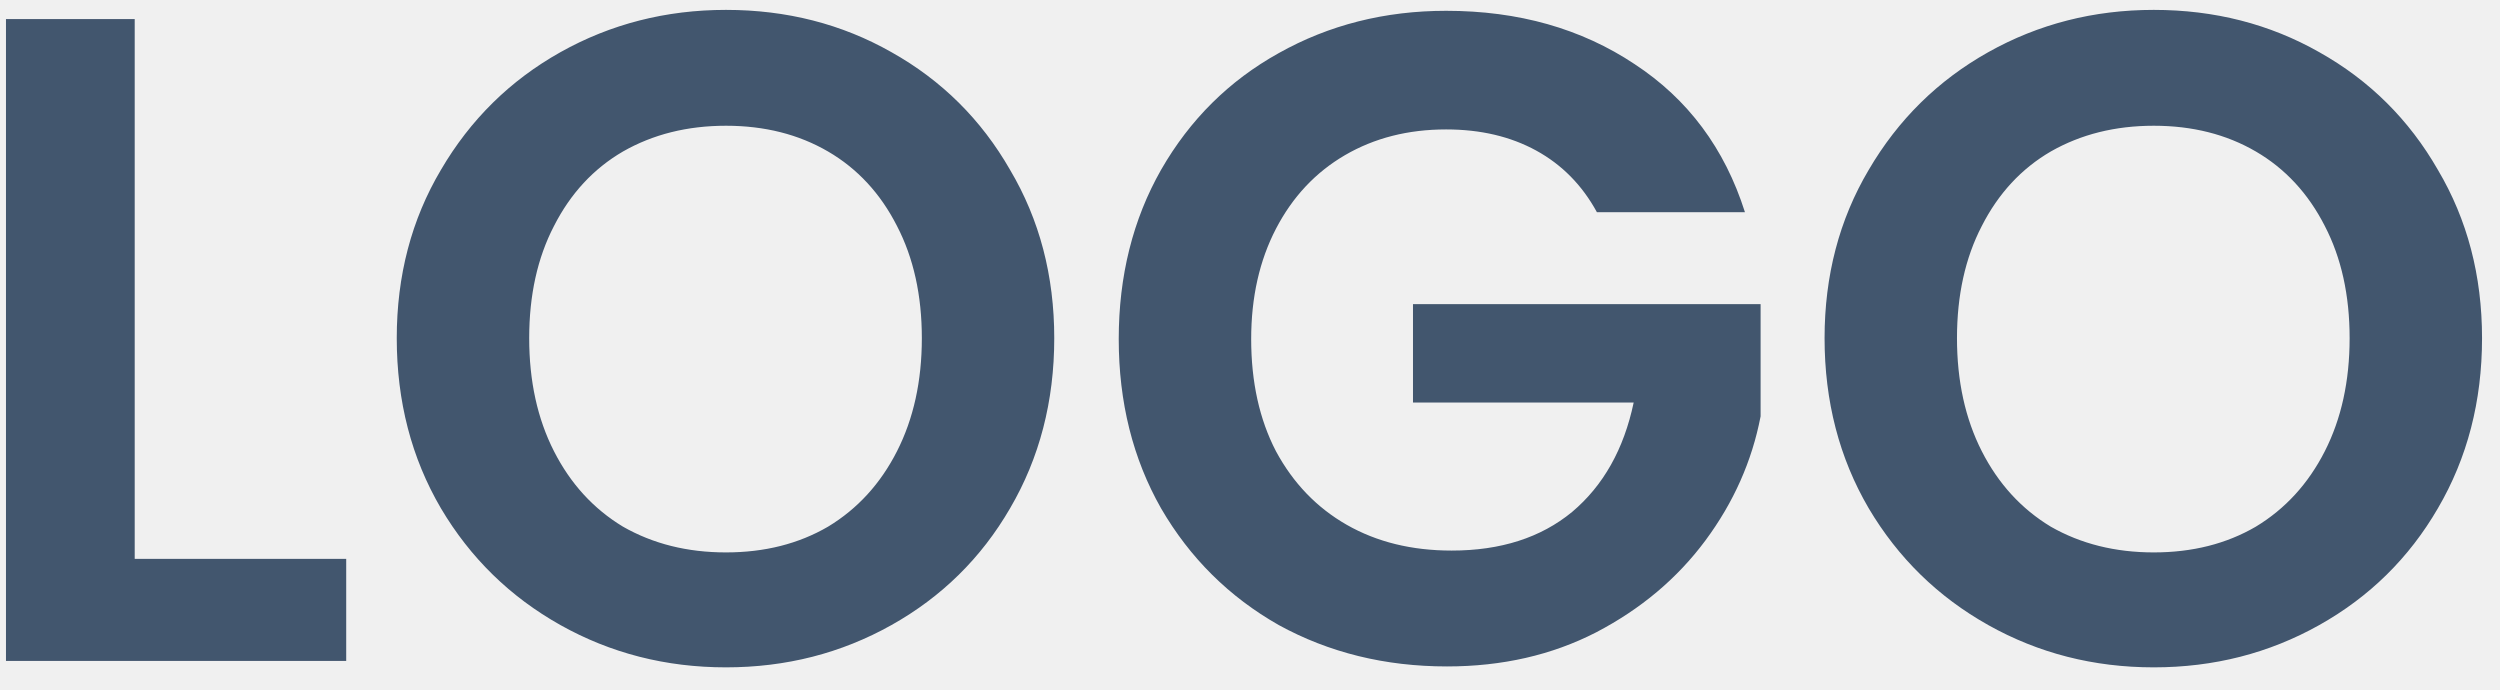
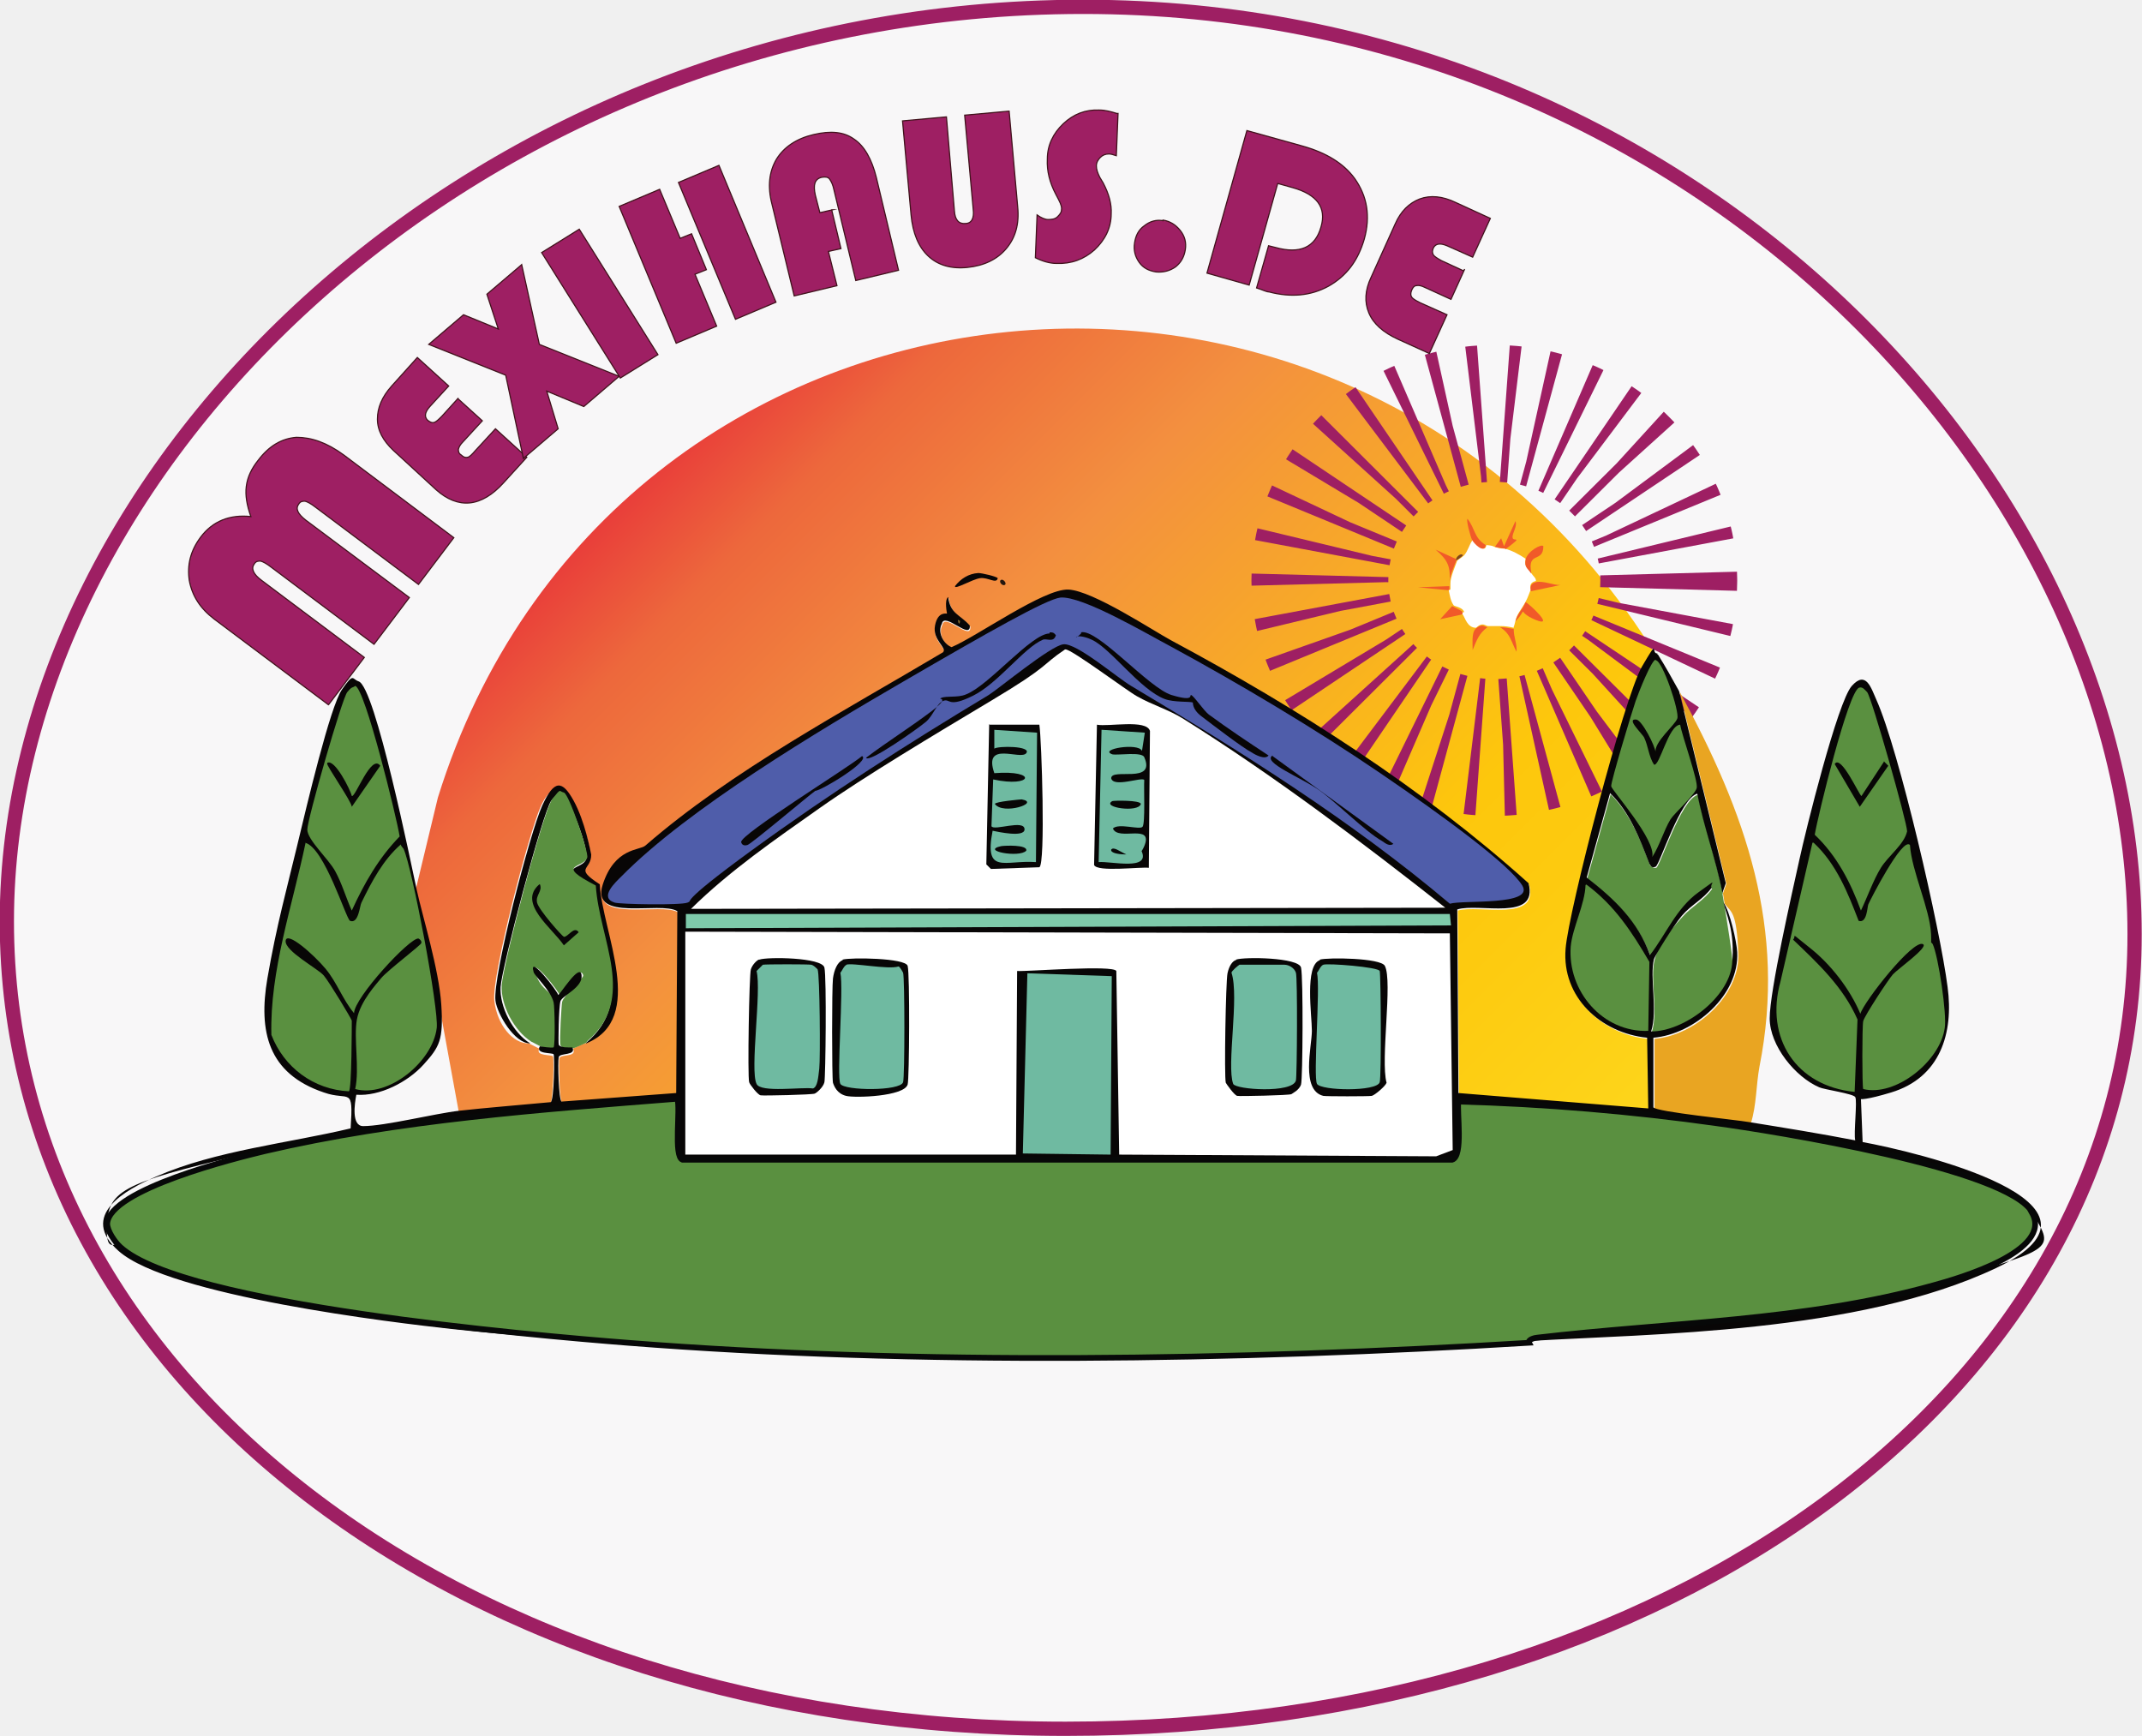
- <svg xmlns="http://www.w3.org/2000/svg" width="87" height="24" viewBox="0 0 87 24" fill="none">
-   <path d="M4.688 19.448H12.048V23H0.208V0.664H4.688V19.448ZM25.264 23.224C23.173 23.224 21.253 22.733 19.503 21.752C17.754 20.771 16.367 19.416 15.344 17.688C14.319 15.939 13.807 13.965 13.807 11.768C13.807 9.592 14.319 7.64 15.344 5.912C16.367 4.163 17.754 2.797 19.503 1.816C21.253 0.835 23.173 0.344 25.264 0.344C27.375 0.344 29.296 0.835 31.023 1.816C32.773 2.797 34.149 4.163 35.151 5.912C36.175 7.64 36.688 9.592 36.688 11.768C36.688 13.965 36.175 15.939 35.151 17.688C34.149 19.416 32.773 20.771 31.023 21.752C29.274 22.733 27.354 23.224 25.264 23.224ZM25.264 19.224C26.608 19.224 27.791 18.925 28.816 18.328C29.84 17.709 30.64 16.835 31.215 15.704C31.791 14.573 32.08 13.261 32.08 11.768C32.08 10.275 31.791 8.973 31.215 7.864C30.64 6.733 29.84 5.869 28.816 5.272C27.791 4.675 26.608 4.376 25.264 4.376C23.919 4.376 22.725 4.675 21.68 5.272C20.655 5.869 19.855 6.733 19.279 7.864C18.703 8.973 18.416 10.275 18.416 11.768C18.416 13.261 18.703 14.573 19.279 15.704C19.855 16.835 20.655 17.709 21.68 18.328C22.725 18.925 23.919 19.224 25.264 19.224ZM55.572 7.384C55.06 6.445 54.356 5.731 53.461 5.24C52.565 4.749 51.519 4.504 50.325 4.504C49.002 4.504 47.828 4.803 46.804 5.4C45.781 5.997 44.98 6.851 44.404 7.96C43.828 9.069 43.541 10.349 43.541 11.8C43.541 13.293 43.828 14.595 44.404 15.704C45.002 16.813 45.823 17.667 46.868 18.264C47.914 18.861 49.13 19.16 50.517 19.16C52.223 19.16 53.62 18.712 54.709 17.816C55.797 16.899 56.511 15.629 56.852 14.008H49.172V10.584H61.269V14.488C60.97 16.045 60.33 17.485 59.349 18.808C58.367 20.131 57.098 21.197 55.541 22.008C54.005 22.797 52.276 23.192 50.356 23.192C48.202 23.192 46.25 22.712 44.501 21.752C42.773 20.771 41.407 19.416 40.404 17.688C39.423 15.96 38.932 13.997 38.932 11.8C38.932 9.603 39.423 7.64 40.404 5.912C41.407 4.163 42.773 2.808 44.501 1.848C46.25 0.867 48.191 0.376 50.325 0.376C52.842 0.376 55.029 0.995 56.885 2.232C58.74 3.448 60.02 5.165 60.724 7.384H55.572ZM74.951 23.224C72.86 23.224 70.94 22.733 69.191 21.752C67.442 20.771 66.055 19.416 65.031 17.688C64.007 15.939 63.495 13.965 63.495 11.768C63.495 9.592 64.007 7.64 65.031 5.912C66.055 4.163 67.442 2.797 69.191 1.816C70.94 0.835 72.86 0.344 74.951 0.344C77.063 0.344 78.983 0.835 80.711 1.816C82.46 2.797 83.836 4.163 84.839 5.912C85.863 7.64 86.375 9.592 86.375 11.768C86.375 13.965 85.863 15.939 84.839 17.688C83.836 19.416 82.46 20.771 80.711 21.752C78.962 22.733 77.042 23.224 74.951 23.224ZM74.951 19.224C76.295 19.224 77.479 18.925 78.503 18.328C79.527 17.709 80.327 16.835 80.903 15.704C81.479 14.573 81.767 13.261 81.767 11.768C81.767 10.275 81.479 8.973 80.903 7.864C80.327 6.733 79.527 5.869 78.503 5.272C77.479 4.675 76.295 4.376 74.951 4.376C73.607 4.376 72.412 4.675 71.367 5.272C70.343 5.869 69.543 6.733 68.967 7.864C68.391 8.973 68.103 10.275 68.103 11.768C68.103 13.261 68.391 14.573 68.967 15.704C69.543 16.835 70.343 17.709 71.367 18.328C72.412 18.925 73.607 19.224 74.951 19.224Z" fill="#42566E" />
+ <svg xmlns="http://www.w3.org/2000/svg" id="Layer_1" version="1.1" viewBox="0 0 375.7 304.4">
+   <defs>
+     <style>
+       .st0 {
+         fill: #25160e;
+       }
+ 
+       .st1 {
+         fill: #080606;
+       }
+ 
+       .st2 {
+         fill: #57a345;
+       }
+ 
+       .st3 {
+         stroke: #070808;
+       }
+ 
+       .st3, .st4, .st5, .st6 {
+         stroke-miterlimit: 10;
+       }
+ 
+       .st3, .st7 {
+         fill: #5a9040;
+       }
+ 
+       .st8 {
+         fill: #876c2e;
+       }
+ 
+       .st4 {
+         fill: none;
+         stroke-dasharray: 1.5 4;
+         stroke-width: 24px;
+       }
+ 
+       .st4, .st6 {
+         stroke: #9e1f63;
+       }
+ 
+       .st5 {
+         fill: #9e1f63;
+         stroke: #40111b;
+         stroke-width: .2px;
+       }
+ 
+       .st9 {
+         fill: #fff;
+       }
+ 
+       .st10 {
+         fill: #7ecaaa;
+       }
+ 
+       .st11 {
+         fill: #e9a522;
+       }
+ 
+       .st12 {
+         fill: #839e3c;
+       }
+ 
+       .st13 {
+         fill: #f9fbf3;
+       }
+ 
+       .st14 {
+         fill: #7d451d;
+       }
+ 
+       .st15 {
+         fill: #f15a29;
+       }
+ 
+       .st16 {
+         fill: #4f5daa;
+       }
+ 
+       .st17 {
+         fill: url(#linear-gradient);
+       }
+ 
+       .st18 {
+         fill: #6fbaa1;
+       }
+ 
+       .st6 {
+         fill: #f8f7f8;
+         stroke-width: 2.5px;
+       }
+     </style>
+     <linearGradient id="linear-gradient" x1="258.3" y1="80.5" x2="115" y2="223.9" gradientTransform="translate(0 306) scale(1 -1)" gradientUnits="userSpaceOnUse">
+       <stop offset="0" stop-color="#fff33b" />
+       <stop offset="0" stop-color="#fee62d" />
+       <stop offset="0" stop-color="#fdd51b" />
+       <stop offset=".2" stop-color="#fdca0f" />
+       <stop offset=".3" stop-color="#fdc70c" />
+       <stop offset=".7" stop-color="#f3903f" />
+       <stop offset=".9" stop-color="#ed683c" />
+       <stop offset="1" stop-color="#e93e3a" />
+     </linearGradient>
+   </defs>
+   <g id="Bottom">
+     <path class="st6" d="M374.4,163.9c0,79.6-81.2,139.3-187.5,139.3S1.2,241.3,1.2,161.6,83.6,1.2,190,1.2s184.4,83,184.4,162.6h0Z" />
+   </g>
+   <g id="Background">
+     <path class="st17" d="M290.8,114.8c-1.2,0-2.2,1.4-2.7,2.3-3.1,5.3-13,42.8-13.4,49.5-.6,8.4,6.3,14.8,14.3,15.6l.2,12.4-33.3-2.7-.2-32.2c3.8-1.1,14.3,2.2,12.5-4.6-18.8-16.8-40.5-30.7-62.7-42.6-3-1.6-15.7-8.7-18-8.9-4.3-.3-15.9,8.2-20.5,10.1-1.5-.6-2.5-2.7-1.7-4.1.4-2.2,5.1,3,4.9.3-1.8-2-3.4-2-3.8-5-.7.6,0,2.8-.2,2.9s-1.9,1.1-2.1,2.1c-.6,2.6,2.2,3.9,1.4,4.7-17.3,10.3-37,20.7-52.2,33.9-.9.8-7.3,6.4-7.5,6.9-2.1,6.6,10.2,2.8,13.1,4.6l-.2,31.9-20.1,1.5c-.5-.2-.6-7.4-.5-7.8.3-.8,3.2-.1,2.4-1.7,0,0,1.7-.8,2.1-.9,10.7-4.3,2.8-19.6,2.4-27.9-4.7-3-1.5-2.3-1.5-5.2s-2.7-8.8-3.1-9.5c-2-3.6-4.1-2.1-5.5.9-2.1,4.6-8.7,29.9-8.2,34.2s3.3,7.6,6.1,7.5c0,0,1.7.9,1.8.9-.8,1.4,2.2,1,2.4,1.4s0,8-.5,8.4c-5.3.5-10.7.8-16,1.5l-3.4-18.6c-.4-6.2-3-13.9-4.3-20.1l4-16.6c30.2-97.2,160.2-111.8,213.7-24.9l.3-.2Z" />
+   </g>
+   <g id="Sonne">
+     <ellipse class="st4" cx="262.1" cy="101.8" rx="30.6" ry="29.3" />
+   </g>
+   <g id="Layer_11" data-name="Layer_1">
+     <g id="Generative_Object">
+       <path class="st11" d="M307,197c-2.2-.3-16.4-1.8-16.8-2.6v-12.2c7.1-.6,15-7.5,14.7-15s-1.3-7.2-2.4-8.7c-.1-.6-.2-1.2-.3-1.8l.6-1.7-8.2-33.7c11.6,21.3,18.8,41.6,14,65.8-.6,3.3-.5,6.7-1.5,9.9h-.1Z" />
+       <path class="st1" d="M102.8,182.9c8.9-7.4,2.1-17.8,1.5-27.3-7.4-3.8-2.1-3-1.5-4.9s-3.2-11.2-4.1-11.4-1.5.5-2,1.1c-1.5,2-8.7,29.3-8.9,32.7s2.1,8,5.2,9.9c-2.8,0-5.8-5.2-6.1-7.5-.5-4.3,6.1-29.6,8.2-34.2s3.5-4.5,5.5-.9,3,9,3.1,9.5c0,2.8-3.1,2.2,1.5,5.2.4,8.3,8.3,23.6-2.4,27.9h0Z" />
+       <g>
+         <g>
+           <path class="st1" d="M171.6,100.5c.6,0,3.2.6,3.4.9-.2,1.1-1.7-.2-3.1,0s-4.5,2.1-4.4,1.4c1-1.3,2.4-2.2,4.1-2.3Z" />
+           <path class="st0" d="M175.6,101.7c.4-.2,1.1.7.6.9s-1.1-.7-.6-.9Z" />
+         </g>
+         <g>
+           <path class="st9" d="M260.6,95.6s1,0,1.5.3c1.2.4,1.7.3,1.8.3,1.4.4,2.5,1,3.7,1.8-.3,1.5.4,1.6.9,2.4s.9.9.9,1.5c-1.4.3-.9,1.4-.9,1.5-.2.4-.5,1.4-.9,2.1-.8,1.5-1.5,2.1-1.8,3.4s-.3.8-.3,1.2c-.9-.2-1.5-.3-2.4-.3h-2.1c-.5,0-.9-.8-2.1.3-1.6,0-1.9-1.8-2.4-2.4s.6,0,.2-.6-1.6-.8-1.7-.9c-.6-.8-.7-1.8-.9-2.7.4,0,.3-.3.3-.6v-.6c0-1.1.8-2.9,1.2-4,.4-.3.9-.6,1.2-.9.7-.8.9-1.9,1.5-2.7.4.6,2.2,2.5,2.4.9h-.1Z" />
+           <path class="st15" d="M265.8,109c.3-1.3,1.1-1.9,1.8-3.4.6.3,5.3,4.6,1.7,3.1s-1-2.4-3.5.3Z" />
+           <path class="st15" d="M268.5,100.5c-.5-.8-1.2-1-.9-2.4s2.8-2.8,3.1-2.3c0,3-2.9.8-2.1,4.7h-.1Z" />
+           <path class="st15" d="M255.4,98.1v.3c-.4,1-1.2,2.8-1.2,4,.3-3-.2-4.1-2.4-6l3.7,1.7h-.1Z" />
+           <path class="st15" d="M264,96.2c-.2,0-.6,0-1.8-.3l1.1-1.5.5,1.4,2-4.4c.4.9-.6,2.1-.5,2.9s2.1-.5-1.2,2h-.1Z" />
+           <path class="st15" d="M260.6,95.6c-.3,1.6-2.1-.3-2.4-.9s-1.1-3.6-.8-3.7c1.4,1.8,1.1,3.3,3.2,4.6h0Z" />
+           <path class="st15" d="M256.3,107.8l-3.7.8,2.1-2.3c0,0,1.6.8,1.7.9.4.6-.2.6-.2.6h.1Z" />
+           <path class="st15" d="M260.9,110c-1.5,1.1-1.9,2.3-2.6,4,0-1.2-.2-3,.5-3.7,1.2-1.1,1.6-.3,2.1-.3Z" />
+           <path class="st15" d="M265.5,110.3c0,1.6.6,2.5.5,4-1-1.8-1-3.1-2.9-4.3.9,0,1.6.2,2.4.3Z" />
+           <path class="st15" d="M268.5,103.6s-.4-1.2.9-1.5,3.2.6,4.3.5l-5.2,1.1h0Z" />
+           <path class="st15" d="M254.2,102.9c0,.3.1.6-.3.6l-5.2-.5,5.5-.2h0Z" />
+           <path class="st14" d="M256.6,97.4c-.3.3-.8.7-1.2.9v-.3c.1-.4.9-1.1,1.2-.6Z" />
+         </g>
+       </g>
+       <path class="st7" d="M302.1,156.7c.1.6.2,1.2.3,1.8.3,1.7,1.6,9.7,1.5,10.8-.6,5.8-8.4,11.8-14.2,11.8,1.2-3.6-.3-9.4.5-12.7s4.2-6.8,4.9-7.6c1.6-1.8,3.8-2.9,5.2-4.9-.4-.7-1.9.5-2.3.8-3.9,2.7-5.7,7.4-8.5,11-2.2-5.9-6.3-9.8-11.1-13.6l4.1-14.8c3.4,3.4,5.2,7.9,6.9,12.4.2.3.7.6,1.1.5.7-.3,4.3-12,7.3-12.8,1.2,5.8,3.3,11.6,4.4,17.4h0Z" />
+       <g>
+         <path class="st7" d="M102.8,182.9c-.4.2-2,.9-2.1.9-.5,0-2.2.2-2.4-.5s.2-7.3.3-7.6c.2-1,3.7-4.1,3.7-4.6-.4-2.2-3.8,3.5-4.1,3.5,0-.5-5.3-7.3-4.3-4s3.1,3.2,3.5,5.3.3,7.5,0,7.9c-.5.2-1.9,0-2.4-.2s-1.7-.9-1.8-.9c-3-1.9-5.4-6.4-5.2-9.9s7.3-30.7,8.9-32.7,1.1-1.3,2-1.1,4.4,10.6,4.1,11.4c-.6,1.9-5.9,1.1,1.5,4.9.6,9.5,7.3,19.9-1.5,27.3l-.2.3Z" />
+         <path class="st1" d="M94.7,155.1c.5,1.2-.8,1.9-.5,3.2s4.4,5.9,4.7,6c.7.1,1.8-2,2.6-.8l-2.6,2.3c-2-3-8.2-7.4-4.3-10.7h.1Z" />
+       </g>
+       <g>
+         <path class="st9" d="M146.6,220.2c1.1,0,1.8,5.5,2,6.6l1.4-1.7c2.7-1.7-.4,3-.5,3.2-.3,1,.9,2.7-.3,2.7-.9-.3-2.4-7.1-2.6-8.4l-2.7,8.5c-1.1.3-2.1-7-3.1-7.9-1.2,0-.4,7.5-2.1,7.9-.6-.1.2-7.9.5-8.4.4-.7,1.3-.4,1.4-.5.3-.3,0-2.1,1.1-1.7l2.3,7.5c.3-1.2,1.7-7.9,2.7-7.9h0Z" />
+         <path class="st9" d="M186.3,220.5c1.5-.4.1,4.9,1.2,5.5,3,1.7,1.5-4.6,2.3-5.3s1.1.2,1.2.6c.2.7.1,9.8-.5,9.9-1.4,0-.7-3.9-1.2-4.3s-2-.1-2.3.5-.2,6.4-1.2,3.4-.1-10.1.5-10.2h0Z" />
+         <path class="st9" d="M158.2,224.4c.8-.3,2,.1,2.6.8,0,1.1-1.7-.4-2.1.3s-.2,6.5,1.8,4.3,2.4-7.5,3.4-4.6-2.3,5.7-2.9,6c-4.2,1.5-4.8-6-2.7-6.7h-.1Z" />
+         <path class="st9" d="M193.3,223.8c.9,0,0,6.2,1.5,6.7,1.4,0,.4-4.6.8-5.3,1.1-2.6,2.4,4.9,1.7,5.3-5.3,2.4-5.7-3.2-4-6.7Z" />
+         <path class="st9" d="M198.8,224.4c1.6-.4,0,5.1,1.2,5.8,1.5.4.8-5.1,1.4-5.6,1.4-1.3,1.8,6.2,1.4,6.3-1.4-1.8-.9,0-1.8.3-3.3.9-3.1-6.5-2.1-6.7h0Z" />
+         <path class="st9" d="M230.8,222.9c1.4-.7.7,1.6,1.2,1.8s1.4-.8,1.4.2-2.9.9-1.8,2.7,4,.6,1.7,3.2l-1.5-2.7c-3,7.9.2-3.4-2.9-2.9,1.7-.1,1.8-2.2,2-2.3h0Z" />
+         <path class="st9" d="M207.6,224.4c.8-.2,3.3.6,3.5,1.7-7.8-2.4.5,2,.6,3.1.2,2.3-4.7,2.5-4.9.9s2.5,1.5,3.4-.3-6.6-4.3-2.6-5.3h0Z" />
+         <path class="st9" d="M225.3,224.7c.9-.2,2.4,0,2.9.8-1.3.6-2.5-1-3.4,1.2l1.5.9c-3.8,1.7.4,4,2.7,1.8-4.1,5.9-8.4-3.5-3.8-4.7h.1Z" />
+         <path class="st13" d="M153.9,224.4c.6-.1,2.8,0,2.3,1.1s-2.5-1-3.4,1.2l1.2.9c-1,.8-1.8-.7-1.5,1.5s4.8-.4,3.7,1.2c-5.5,3.7-6.7-5-2.3-6h0Z" />
+         <path class="st9" d="M204.6,224.4c1.5-.6,1.3,6.5.6,6.7-1.5.5-1.4-6.4-.6-6.7Z" />
+         <path class="st1" d="M324.9,206.4c1.8-.7,3.2,1.9,1.8,2.4s-3-2-1.8-2.4Z" />
+         <path class="st1" d="M54.7,220.5c.9,0,2.1,2,.6,2.4s-2.2-2.4-.6-2.4Z" />
+         <g>
+           <path class="st9" d="M217.7,220.5c5.6-.7,5.5,10.3,1.2,11s-2.6-.1-2.9-1.4-.1-8.1,0-8.5,1.4-1,1.7-1.1Z" />
+           <path class="st7" d="M217.7,221.7c3.5-1.7,3.9,9.5-.2,8.7.3-1.3-.6-8.3.2-8.7Z" />
+         </g>
+         <g>
+           <path class="st9" d="M177.4,219.6c1.2,0,3,9.9,2.6,11.1-.6,1.9-1.5-2.2-1.7-2.3-3.3-1.7-3.7,3.1-4.3,3.1-1.7-.3,2.6-11.9,3.4-11.9h0Z" />
+           <path class="st7" d="M177.4,222.3l1.1,5c-4.8,1.3-1.6-2.5-1.1-5Z" />
+         </g>
+         <g>
+           <path class="st9" d="M166.7,224.7c4.2-1.2,5.6,6.1,5.2,6.4-.7.5-1.1-.9-1.2-.9-.2,0-3.5,1.1-4.3.9-2.9-.6-1.5-5.9.3-6.4Z" />
+           <path class="st7" d="M167,225.7c2.7-.9,3.4,4.3,0,4.9-1.9-1.5-1.4-2.3.8-2.9l-1.5-.3c-.2-.3.4-1.6.8-1.7h-.1Z" />
+         </g>
+         <g>
+           <path class="st13" d="M237.3,224.7h2.4c2.3,3.6-5.3,2.7-2.6,5.3s4-1.5,4.3-.9c-5.4,6.7-8.3-3.1-4.1-4.4h0Z" />
+           <path class="st7" d="M238.2,225.4c2.1-.3.6,2.6-.9,2.1s.4-2.1.9-2.1Z" />
+         </g>
+         <g>
+           <path class="st1" d="M95.9,204.9c4.1-1,4.3,7.3-.6,5.5-1.8-.7-.9-5.1.6-5.5Z" />
+           <path class="st7" d="M96.5,205.8c1.9-.3,2.3,4.7-.9,3.7-.5-.9,0-3.5.9-3.7Z" />
+         </g>
+         <g>
+           <path class="st1" d="M296.5,202.2c3.5-1.1,4.4,4.4,1.5,4.9s-3.5-4.3-1.5-4.9Z" />
+           <path class="st7" d="M297.1,203.1c2.1-.7,2.3,2.7.6,3.1s-1.8-2.7-.6-3.1Z" />
+         </g>
+         <g>
+           <path class="st1" d="M277.5,206.1c4.6,0,2.7,6.3-1.2,4.3s-1.2-4.2,1.2-4.3Z" />
+           <path class="st7" d="M276.6,207.3c3.2-1.3,3.3,3.2.3,2.4s-1.4-2-.3-2.4Z" />
+         </g>
+         <g>
+           <path class="st1" d="M303.5,208.6c3.9-1,4,5,0,4s-1.7-3.5,0-4Z" />
+           <path class="st7" d="M303.8,209.5c2.8-.7,1.6,2.8-.3,1.8s-.4-1.7.3-1.8Z" />
+         </g>
+         <g>
+           <path class="st1" d="M73.9,222.9c2.8-.3,4,5,0,4.3s-2-4,0-4.3Z" />
+           <path class="st7" d="M73.6,224.1c.7-.3,2.5.7,2,1.7-.7,1.5-3.9-.8-2-1.7Z" />
+         </g>
+         <g>
+           <path class="st1" d="M91.9,216.8c2.8-.9,4.3,4.2,1.5,4.6s-3.6-3.9-1.5-4.6Z" />
+           <path class="st7" d="M92.6,217.7c1.9-.5,2,2.1.9,2.4s-2.2-2.1-.9-2.4Z" />
+         </g>
+         <g>
+           <path class="st1" d="M280.9,217.7c2-.1,3.2,4.6,0,4s-1.8-3.8,0-4Z" />
+           <path class="st7" d="M280.6,218.9c1.3-1,2.1,2.2.6,2.1s-1.2-1.7-.6-2.1Z" />
+         </g>
+         <g>
+           <path class="st1" d="M80.3,201.2c1.3-.2,2.9,2.5,1.5,3.1-2.1,1-3.8-2.7-1.5-3.1Z" />
+           <path class="st2" d="M80.6,202.2s.8.7.8.8c.2,1.8-2.2-.6-.8-.8Z" />
+         </g>
+         <g>
+           <path class="st1" d="M70.9,201.8c1.8-.4,2.2,2,.9,2.4-2.1.7-2.5-2.1-.9-2.4Z" />
+           <path class="st2" d="M71.2,202.8c.5-.2.7.4.3.6s-.7-.5-.3-.6Z" />
+         </g>
+         <g>
+           <path class="st1" d="M56.5,215c1.6-.3,2.5,2.1,1.2,2.4-2,.6-3.1-2.1-1.2-2.4Z" />
+           <path class="st12" d="M56.8,215.9c.5-.2.7.4.3.6s-.7-.5-.3-.6Z" />
+         </g>
+         <g>
+           <path class="st1" d="M322.4,217.1c1.8-.4,2.2,2,.9,2.4-2,.7-2.6-2.1-.9-2.4Z" />
+           <path class="st12" d="M322.7,218c1.1-.2,0,1.3-.5.5s.4-.5.5-.5Z" />
+         </g>
+       </g>
+       <g>
+         <path class="st1" d="M290.8,114.8c1.5,2.4,2.3,3.9,3.7,6.4l8.2,33.7-.6,1.7c-1.1-5.8-3.3-11.6-4.4-17.4-3,.8-6.6,12.5-7.3,12.8s-.8-.1-1.1-.5c-1.7-4.4-3.4-9-6.9-12.4l-4.1,14.8c4.9,3.8,9,7.7,11.1,13.6,2.8-3.6,4.6-8.2,8.5-11s1.9-1.5,2.3-.8c-1.4,2-3.6,3-5.2,4.9s-4.7,7-4.9,7.6c-.8,3.2.7,9-.5,12.7,5.8,0,13.6-5.9,14.2-11.8s-1.2-9.1-1.5-10.8c1.1,1.5,2.3,6.8,2.4,8.7.4,7.5-7.5,14.4-14.7,15v12.2c.4.8,14.6,2.2,16.8,2.6,6.2,1,12.4,2,18.6,3.2-.3-1.2.4-7,0-7.6s-5.4-1.3-6.3-1.7c-4.2-1.8-8.7-7.3-8.7-12.1s3.9-21.9,5.2-27.8c1.1-5.1,6.7-27.7,9.2-30.5s3.4.4,4.3,2.4c4,8.9,11.2,40.2,12.5,50.4,1.1,8.1-1.3,15.9-9.9,18.5s-4.9-.1-5.3,1.1l.3,7.6c8.8,1.6,47.7,10.6,23.4,22.1s-60.6,11.5-82,12.8c-.3-.6,1.2-.9,1.4-.9,23-2.7,47.1-2.9,69.6-9.2s21-6,17.2-12.7-45.8-14.4-55.4-15.7c-14.9-2.1-30.3-3.4-45.3-3.8-.3,1.9.9,9.6-1.1,10.2H119.7c-1.6-.6-.3-8.9-.9-10.7-23.9,1.9-48.9,3.7-72.4,9.2s-27.2,6.7-27.6,12.7,1.4,3.3,2.3,4.1c11.1,10.2,72.4,15.5,89,16.8-10.1-.2-20.5-1-30.7-2.1s-49.7-5.8-58.6-13.7c-7-6.2,1.1-10.7,6.7-13.1,10.3-4.5,23.1-5.8,34-8.4.5-7.6-.2-4.7-4.7-6.3-9.8-3.3-11.5-10.7-9.9-20s3.5-16.1,5.2-23.2,5.8-24.5,7.9-27.5,1.7-1.8,2.9-1.4c2.9.9,9.2,32,10.2,36.6s3.9,13.9,4.3,20.1-.3,7.4-3.1,10.5-7.7,5.6-11.8,5.3c-.3,1.5-.9,5.5,1.2,5.5,3.8,0,12.5-2.2,16.9-2.7s10.7-1,16-1.5c.6-.4.7-8.1.5-8.4s-3.3,0-2.4-1.4c.5.1,1.9.3,2.4.2.3-.4.2-7.2,0-7.9-.5-2.1-3.3-4.6-3.5-5.3-1-3.4,4.3,3.5,4.3,4,.3,0,3.8-5.7,4.1-3.5s-3.4,3.6-3.7,4.6-.4,7.3-.3,7.6c.2.6,1.9.5,2.4.5.7,1.5-2.2.9-2.4,1.7s0,7.6.5,7.8l20.1-1.5.2-31.9c-3-1.8-15.2,2-13.1-4.6s6.5-6,7.5-6.9c15.2-13.2,34.9-23.6,52.2-33.9.8-.8-1.9-2.1-1.4-4.7s2.1-2,2.1-2.1-.5-2.3.2-2.9c.4,3,2,3,3.8,5,.2,2.7-4.5-2.5-4.9-.3-.8,1.4.2,3.5,1.7,4.1,4.5-1.9,16.2-10.3,20.5-10.1s15,7.3,18,8.9c22.2,11.9,44,25.8,62.7,42.6,1.8,6.8-8.7,3.4-12.5,4.6l.2,32.2,33.3,2.7-.2-12.4c-8.1-.8-15-7.1-14.3-15.6.5-6.6,10.3-44.2,13.4-49.5s1.5-2.2,2.7-2.3v.2Z" />
+         <g>
+           <g>
+             <g>
+               <path class="st7" d="M53.5,147.8c3.4.8,7.2,13.4,7.9,13.7,1.5.6,1.7-2.7,2-3.2,1.8-3.7,3.8-7.5,6.9-10.2,0,.3.4.6.5.8,1.5,3.3,6.2,28.1,5.8,31.4-.7,5.9-8.5,12.3-14.3,10.7.8-3.6-.3-8.9.3-12.2s3.6-6.4,4.3-7.3c1.2-1.4,6.9-5.7,7-6.1s-.3-.7-.5-.8c-1.5-.2-11.3,10.4-11.3,13.1-2-2.4-3-5.4-5-7.8s-6.8-6.7-7-4.9,5.7,4.9,6.7,6.1,4.8,7.5,4.9,7.9c0,.7,0,12-.5,12.4-6.2-.3-11.4-4.2-13.6-9.9-.3-11.2,3.7-22.7,6-33.7h-.1Z" />
+               <g>
+                 <path class="st7" d="M62.3,120.3c1.7.3,7.3,23.2,7.8,26.4-3.7,3.8-6.2,8.2-8.4,13-1-2.2-1.7-4.7-2.9-6.9s-4.9-5.5-4.9-7.3,6.1-23,7-24.1.9-.7,1.4-1.1Z" />
+                 <path class="st1" d="M57.4,133.8c1.3-.8,4.1,4.8,4.3,5.8.6.4,3.4-7.5,5-5.3l-5,7.2c0-.9-4.6-7.4-4.3-7.6h0Z" />
+               </g>
+             </g>
+             <g>
+               <g>
+                 <path class="st7" d="M290.4,115.8c1.2,0,4.2,9,3.8,10.2s-4.2,4.2-3.8,6c-.1-1.2-2.4-5.7-3.4-5.8-1.9-.2,1.1,2.5,1.4,3.2.7,1.5.8,3.3,1.7,4.7,1,.4,2.5-6.9,4.6-7,.3,1.9,3.2,9.9,2.9,11.1s-3.9,4.4-4.6,5.5c-1.2,2-1.9,4.6-3.2,6.6.7-3-7.1-11.7-7.2-12.4s3.7-13.3,4.3-15,2.8-7.2,3.5-7.2h0Z" />
+                 <path class="st7" d="M278.2,155.1c5,3.7,8,8.3,11.1,13.6l-.2,12.1c-8,.3-14.2-7-13.6-14.8.3-3.3,2.5-7.4,2.6-10.8h.1Z" />
+               </g>
+               <g>
+                 <path class="st7" d="M318.1,147.8c4,3.7,6,8.8,7.9,13.7,1.5.5,1.5-2.5,1.7-2.9.3-.7,6-11.9,7.3-10.4.3,4.6,3.5,11.2,3.7,15.6s-.9,1.1-.9,1.2c0,.2.9,0,1.2.6,1,2.2,2.5,12.3,2.1,14.7-.8,5.8-8.6,12.1-14.3,10.7-.2-.5-.2-11,0-11.9s4.4-7.3,5.2-8.2,6.3-4.8,5.3-5.3c-1.7-1-10.4,10.1-11,12.2-1.8-4.3-5.2-8.7-8.9-11.6s-2.2-2.1-2.9-1.4c4.4,4.2,8.8,8.3,11.3,14l-.5,12.7c-10.2-1-15.8-9.4-13-19.4l5.6-24.3h.2Z" />
+                 <g>
+                   <path class="st7" d="M326.1,120.6c.6-.2,1,.4,1.4.8.8,1,7,22.8,7,24.4-.5,2.3-3.3,4.3-4.6,6.4s-2.4,5.2-3.5,7.5c-1.8-4.9-4.2-9.6-8.1-13.3.5-3.1,5.9-25.3,7.8-25.8h0Z" />
+                   <path class="st1" d="M330.4,133.5l.8.8-5,7.2-4.4-7.5c1.1-1.8,4.4,5.7,4.7,5.6l4-6.1h-.1Z" />
+                 </g>
+               </g>
+             </g>
+           </g>
+           <g>
+             <polygon class="st18" points="180.2 170.7 195 171.2 194.8 202.5 179.4 202.3 180.2 170.7" />
+             <polygon class="st10" points="120.3 160.3 254.3 160.3 254.5 162.3 120.3 162.8 120.3 160.3" />
+             <polygon class="st8" points="168 108.7 168.4 108.9 168.3 109.4 168.1 109.2 168 108.7" />
+             <g>
+               <path class="st16" d="M186,104.8c3.9-.3,15.2,6.4,19.2,8.5,12,6.5,25.6,14.6,36.9,22.3,11.3,7.7,22.7,16.1,24.9,19.7s-10.4,2.5-12.7,3.2c-17.3-14.6-36.5-26.6-55.9-38.2-2.4-1.4-9.6-7.6-11.9-7.3s-11.2,7.7-13.1,8.9c-14.3,8.6-27.9,17.3-41.5,27.2s-10.1,8.7-11.3,9.2-11.9.3-12.8,0c-2.8-.9.2-3.6,1.2-4.6,11.7-11.9,34.7-25.6,49.5-34.2s25-14.4,27.5-14.7h0Z" />
+               <path class="st1" d="M189.6,110.9c2.9-.7,11.9,9.8,15.9,11s3.1,0,3.4,0c.4,0,2.2,2.7,3.1,3.4,3.4,2.5,7,4.9,10.5,7.2-.6.8-2.3-.1-2.9-.5-1.6-.8-7.2-5.1-8.9-6.4s-1.4-2.4-1.5-2.4c-.6-.2-3.3,0-4.9-.6-4.3-1.6-9.5-8.9-12.8-10.4s-3.3.5-1.8-1.2h-.1Z" />
+               <path class="st1" d="M184.1,110.9c.5,0,.7,0,1.1.5-.4,1.4-1.6.5-2.3.8-3.3,1.4-7.8,7.6-12.2,9.8s-4,.5-5.2.9-1.8,2.6-3.1,3.7-10,7.3-10.5,6.3c3.7-2.8,7.7-5.3,11.4-8.1s.9-2,1.8-2.4,2.9,0,4.3-.6c4-1.5,11.5-10.7,14.7-10.7v-.2Z" />
+               <path class="st1" d="M223.2,132.6l21.2,15.4c-.7.5-1.4-.1-2-.5-3-1.7-7.9-6.7-11-8.9s-10.1-4.9-8.2-6.1h0Z" />
+               <path class="st1" d="M151.2,132.6c1.6.8-7.2,6.1-8.2,6.1-1.5,1.1-11.2,9.3-11.9,9.5s-1-.1-1.1-.5c-.3-1.3,19-13.2,21.2-15.1Z" />
+             </g>
+             <g>
+               <path class="st9" d="M120.3,163.4l134,.3.5,38-2.9,1.1-55.6-.3-.5-32.2c-.5-1.1-15.4.1-17.4,0l-.2,32.2h-58v-39.1h0Z" />
+               <g>
+                 <path class="st1" d="M231.5,168.3c1.4-.4,10.7-.3,11.4,1.1,1.4,2.7-.8,16.5.3,20.5-.2.6-2.1,2.2-2.6,2.3s-8.1.1-8.5,0c-4-1-2-8.7-2-11.4s-1.3-11.5,1.4-12.4h0Z" />
+                 <path class="st18" d="M232.1,169.2c.7-.3,9.7.4,9.9,1.1s.3,18.6,0,19.5c-.5,1.7-10.3,1.5-11,.3s.6-16.8,0-19.5c.3-.3.6-1.2,1.1-1.4h0Z" />
+               </g>
+               <g>
+                 <path class="st1" d="M133.2,168.3c1.4-.5,11-.4,11.4,1.4s.2,19.2,0,20.1-1.4,1.9-1.7,2c-.4.2-9,.4-9.5.3s-1.9-1.9-2-2.3c-.3-1,0-18.9.3-19.8s1.1-1.6,1.4-1.7h.1Z" />
+                 <path class="st18" d="M133.8,169.2c.4-.1,8.1-.1,8.5,0s.8.5,1.1.8c.4.8.5,15.7.3,17.4s-.3,3.2-1.1,3.5c-1.9-.3-9.2.8-9.9-.8-1.2-2.4.9-16.3,0-19.8l1.1-1.1h0Z" />
+               </g>
+               <g>
+                 <path class="st1" d="M147.8,168.3c1.3-.4,11-.3,11.4,1.1s.3,19.8,0,20.8c-.6,2.1-9.2,2.4-10.8,2s-2.1-1.7-2.3-2.3c-.2-.9-.2-16.8,0-18.3s.8-2.9,1.7-3.2h0Z" />
+                 <path class="st18" d="M148.4,169.2c1.1-.4,7.4.9,9.2.3.2,0,.7.9.8,1.1.3.9.3,18.3,0,19.2-.5,1.6-10.3,1.5-11,.3s.6-16.7,0-19.5c.3-.3.6-1.2,1.1-1.4h-.1Z" />
+               </g>
+               <g>
+                 <path class="st1" d="M216.8,168.3c1.4-.5,11-.4,11.4,1.4s.3,19.5,0,20.5-1.6,1.6-1.7,1.7c-.4.2-9,.4-9.5.3s-1.9-2.1-2-2.3c-.3-1.1,0-17.8.3-19.2s.9-2.1,1.4-2.3h.1Z" />
+                 <path class="st18" d="M217.4,169.2h7.9c.7,0,1.7.5,2,1.4s.2,18,0,18.9c-.6,2.3-10.6,1.6-11,.6-1.2-3.2,1.1-15.3-.3-19.5,0-.3,1.2-1.3,1.4-1.4h0Z" />
+               </g>
+             </g>
+             <g>
+               <path class="st9" d="M186.9,113.9c1.1,0,10.7,7.2,12.5,8.2,2.6,1.5,5.7,2.4,8.2,4,15.8,9.9,31.3,21.6,45.9,33.1l-132.3.2c6.8-6.7,14.8-12.2,22.6-17.7s20-12.8,30.2-18.9,8.5-6,12.8-8.9h0Z" />
+               <g>
+                 <path class="st1" d="M192.4,127.1c2,.4,8.7-1,9.3,1.1l-.2,24c-1.4-.2-9.1.8-9.6-.5l.5-24.6Z" />
+                 <g>
+                   <path class="st18" d="M193.3,128l7.5.5-.5,3.2c-.6-1.5-7.7-.3-5.2.6,1,.2,5.2-.5,5.6.5,2.1,4.8-5.8,1.8-5.8,3.7.4,1.7,5.4-.3,5.8.3-.1,1.3.2,7.6-.3,8.2s-4.2-.7-5.2.3c.9,2.3,7.2-1,5.5,3.1s-4.9-.5-5.8.6c-.3,1.1,4.9,1.1,5.3.2,1.7,3.6-5.4,1.8-7.5,2l.5-23v-.2Z" />
+                   <path class="st1" d="M195.1,140.5c.2-.1,4.9-.2,5,.5-.4,1.6-7,.6-5-.5Z" />
+                 </g>
+               </g>
+               <g>
+                 <path class="st1" d="M173.4,127.1h8.9c.4,2.6,1.1,24.5,0,25l-8.5.3-.8-.8.5-24.6h0Z" />
+                 <g>
+                   <path class="st18" d="M174.4,128l7.5.5-.2,22.7c-5.5-.4-9.1,2.3-7.6-5.5,1,.2,5.5,1.2,5.6-.2.1-1.9-5.4.3-5.8-.6l.3-8.2c6.9,1.5,7.9-1.7.2-1.1-2-5.8,4.6-2.2,5.6-3.5s-5-1.3-5.6-.8v-3.4h0Z" />
+                   <path class="st1" d="M179.2,140.2c3.4.6-3.3,2.8-4.7.8,0-.4,4.5-.8,4.7-.8Z" />
+                   <path class="st1" d="M175.6,148.4c.6-.1,4.7-.3,4.4.8-1.2,1.3-8.1,0-4.4-.8Z" />
+                 </g>
+               </g>
+             </g>
+           </g>
+         </g>
+       </g>
+     </g>
+     <path class="st3" d="M356.5,212.7c-4.3-7.8-45.8-14.4-55.4-15.7-14.9-2.1-30.3-3.4-45.3-3.8-.3,1.9.9,9.6-1.1,10.2H119.7c-1.6-.6-.3-8.9-.9-10.7-23.9,1.9-48.9,3.7-72.4,9.2-5,1.2-27.2,6.7-27.6,12.7,0,1.3,1.4,3.3,2.3,4.1,11.1,10.2,72.4,15.5,89,16.8,50.9,4,107.1,3.1,158.1,0-.3-.6,1.2-.9,1.4-.9,23-2.7,47.1-2.9,69.6-9.2,4.4-1.2,21-6,17.2-12.7h0Z" />
+   </g>
+   <g id="Lattering">
+     <g>
+       <path class="st5" d="M57.6,123.6l-20-15c-2.5-1.9-3.9-4.1-4.4-6.8-.4-2.7.2-5.2,2-7.6,2.1-2.8,5.1-4,8.8-3.6-.7-2-1-3.7-.8-5.3s.9-3.1,2.1-4.6c1.9-2.5,4.1-3.8,6.7-4,2.6,0,5.3.9,8.3,3.1l19.3,14.5-6.2,8.2-18-13.5c-.9-.7-1.5-1-1.9-1.1-.4,0-.8,0-1.1.5-.6.8-.2,1.7,1.2,2.8l18.2,13.6-6.2,8.2-18-13.5c-.9-.7-1.5-1-1.9-1.1-.4,0-.8,0-1.1.5-.6.8-.2,1.8,1.3,2.9l18,13.5-6.2,8.2h0Z" />
+       <path class="st5" d="M80.3,69.9l4.3,3.9-3.4,3.7c-.5.5-.7.9-.8,1.3,0,.3,0,.7.5,1,.4.4.8.5,1.1.4.3,0,.8-.5,1.4-1.2l3.5-3.8,5.5,5-4.1,4.5c-1.9,2.1-3.9,3.3-5.9,3.5s-4-.6-5.9-2.3l-7.5-6.9c-1.8-1.7-2.8-3.5-2.8-5.5s.8-3.9,2.5-5.8l4.5-5,5.5,5-3.3,3.6c-.9,1-1,1.8-.4,2.4.4.3.7.5,1.1.4s.8-.5,1.4-1.1l2.9-3.2h0Z" />
+       <path class="st5" d="M91.5,46.4l3.1,14,14,5.6-6.2,5.3-6.5-2.7,2,6.6-6.1,5.2-3.1-14.6-13.5-5.4,6.1-5.2,6.1,2.5-2-6.1,6-5.1h0Z" />
+       <path class="st5" d="M101.6,40.2l13.8,22-6.6,4.1-13.8-22s6.6-4.1,6.6-4.1Z" />
+       <path class="st5" d="M121.3,41l2.6,6.3-2,.8,3.8,9.1-7.1,3-10-24,7.1-3,3.6,8.6s2-.8,2-.8ZM126.1,29l10,24-7.1,3-10-24,7.1-3Z" />
+       <path class="st5" d="M145.9,36.9l1.6,6.7-2.2.5,1.5,6-7.5,1.8-3.9-16.1c-.8-3.1-.5-5.7.8-7.9,1.3-2.1,3.5-3.6,6.5-4.3s5.3-.5,7.1.8c1.8,1.2,3.1,3.5,3.9,6.7l3.9,16.3-7.5,1.8-3.8-15.8c-.2-1-.5-1.6-.8-2s-.8-.4-1.4-.3c-1.2.3-1.5,1.3-1.1,3.1l.8,3.1,2.2-.5h-.1Z" />
+       <path class="st5" d="M177,19.5l1.5,16.8c.3,3-.4,5.4-2,7.3-1.6,1.9-3.9,3-6.8,3.3-2.9.3-5.2-.4-6.9-2s-2.7-4-3-7.2l-1.5-16.5,7.7-.7,1.4,16.5c.1,1.6.8,2.3,1.9,2.2,1.1,0,1.6-.9,1.4-2.5l-1.5-16.5,7.7-.7h.1Z" />
+       <path class="st5" d="M196.1,19.9l-.3,7.4c-.6-.2-1-.3-1.3-.3-.6,0-1.1.2-1.5.6s-.7.9-.7,1.5.2,1.2.6,2l.6,1c1,1.9,1.5,3.7,1.4,5.4,0,2.5-1.1,4.6-2.9,6.3-1.9,1.7-4.1,2.5-6.7,2.4-1.2,0-2.5-.4-3.7-1l.3-7.5c.7.5,1.4.8,1.9.8s1.2,0,1.7-.5.7-.8.7-1.4-.3-1.2-1-2.5c-1.1-2.1-1.6-4.1-1.5-6.2,0-2.4,1-4.5,2.8-6.2s3.9-2.5,6.3-2.4c1.1,0,2.1.3,3.1.6h.2Z" />
+       <path class="st5" d="M204,38.6c1.2.2,2.2.8,3,1.8s1.1,2.1.9,3.4c-.2,1.2-.7,2.2-1.7,3-1,.7-2.1,1-3.4.9-1.3-.2-2.3-.7-3-1.7s-1-2.1-.8-3.4c.2-1.3.7-2.3,1.7-3,1-.8,2.1-1.1,3.3-.9h0Z" />
+       <path class="st5" d="M224.1,32.2l-5,17.8-7.4-2.1,7-25,9.7,2.7c4.3,1.2,7.3,3.1,9.2,5.7,2.2,3.1,2.8,6.6,1.7,10.6-1.1,3.8-3.1,6.5-6.3,8.3-3.1,1.7-6.6,2-10.4,1-.5,0-1.2-.4-2.2-.7l2.1-7.4,1.2.3c4.3,1.2,7,0,8-3.6,1-3.4-.7-5.7-5-6.9l-2.5-.7h-.1Z" />
+       <path class="st5" d="M256.9,47.2l-2.4,5.3-4.6-2.1c-.6-.3-1.1-.4-1.5-.3-.3,0-.6.3-.8.8s-.2.9,0,1.2.7.6,1.5,1l4.7,2.1-3.1,6.8-5.5-2.5c-2.6-1.2-4.3-2.7-5.1-4.6-.8-1.9-.7-4,.4-6.3l4.2-9.3c1-2.3,2.5-3.7,4.3-4.4,1.9-.7,4-.5,6.3.6l6.1,2.8-3.1,6.8-4.5-2c-1.2-.5-2-.4-2.4.4-.2.5-.2.8,0,1.2.2.3.7.6,1.4,1l3.9,1.8.2-.3Z" />
+     </g>
+   </g>
</svg>
